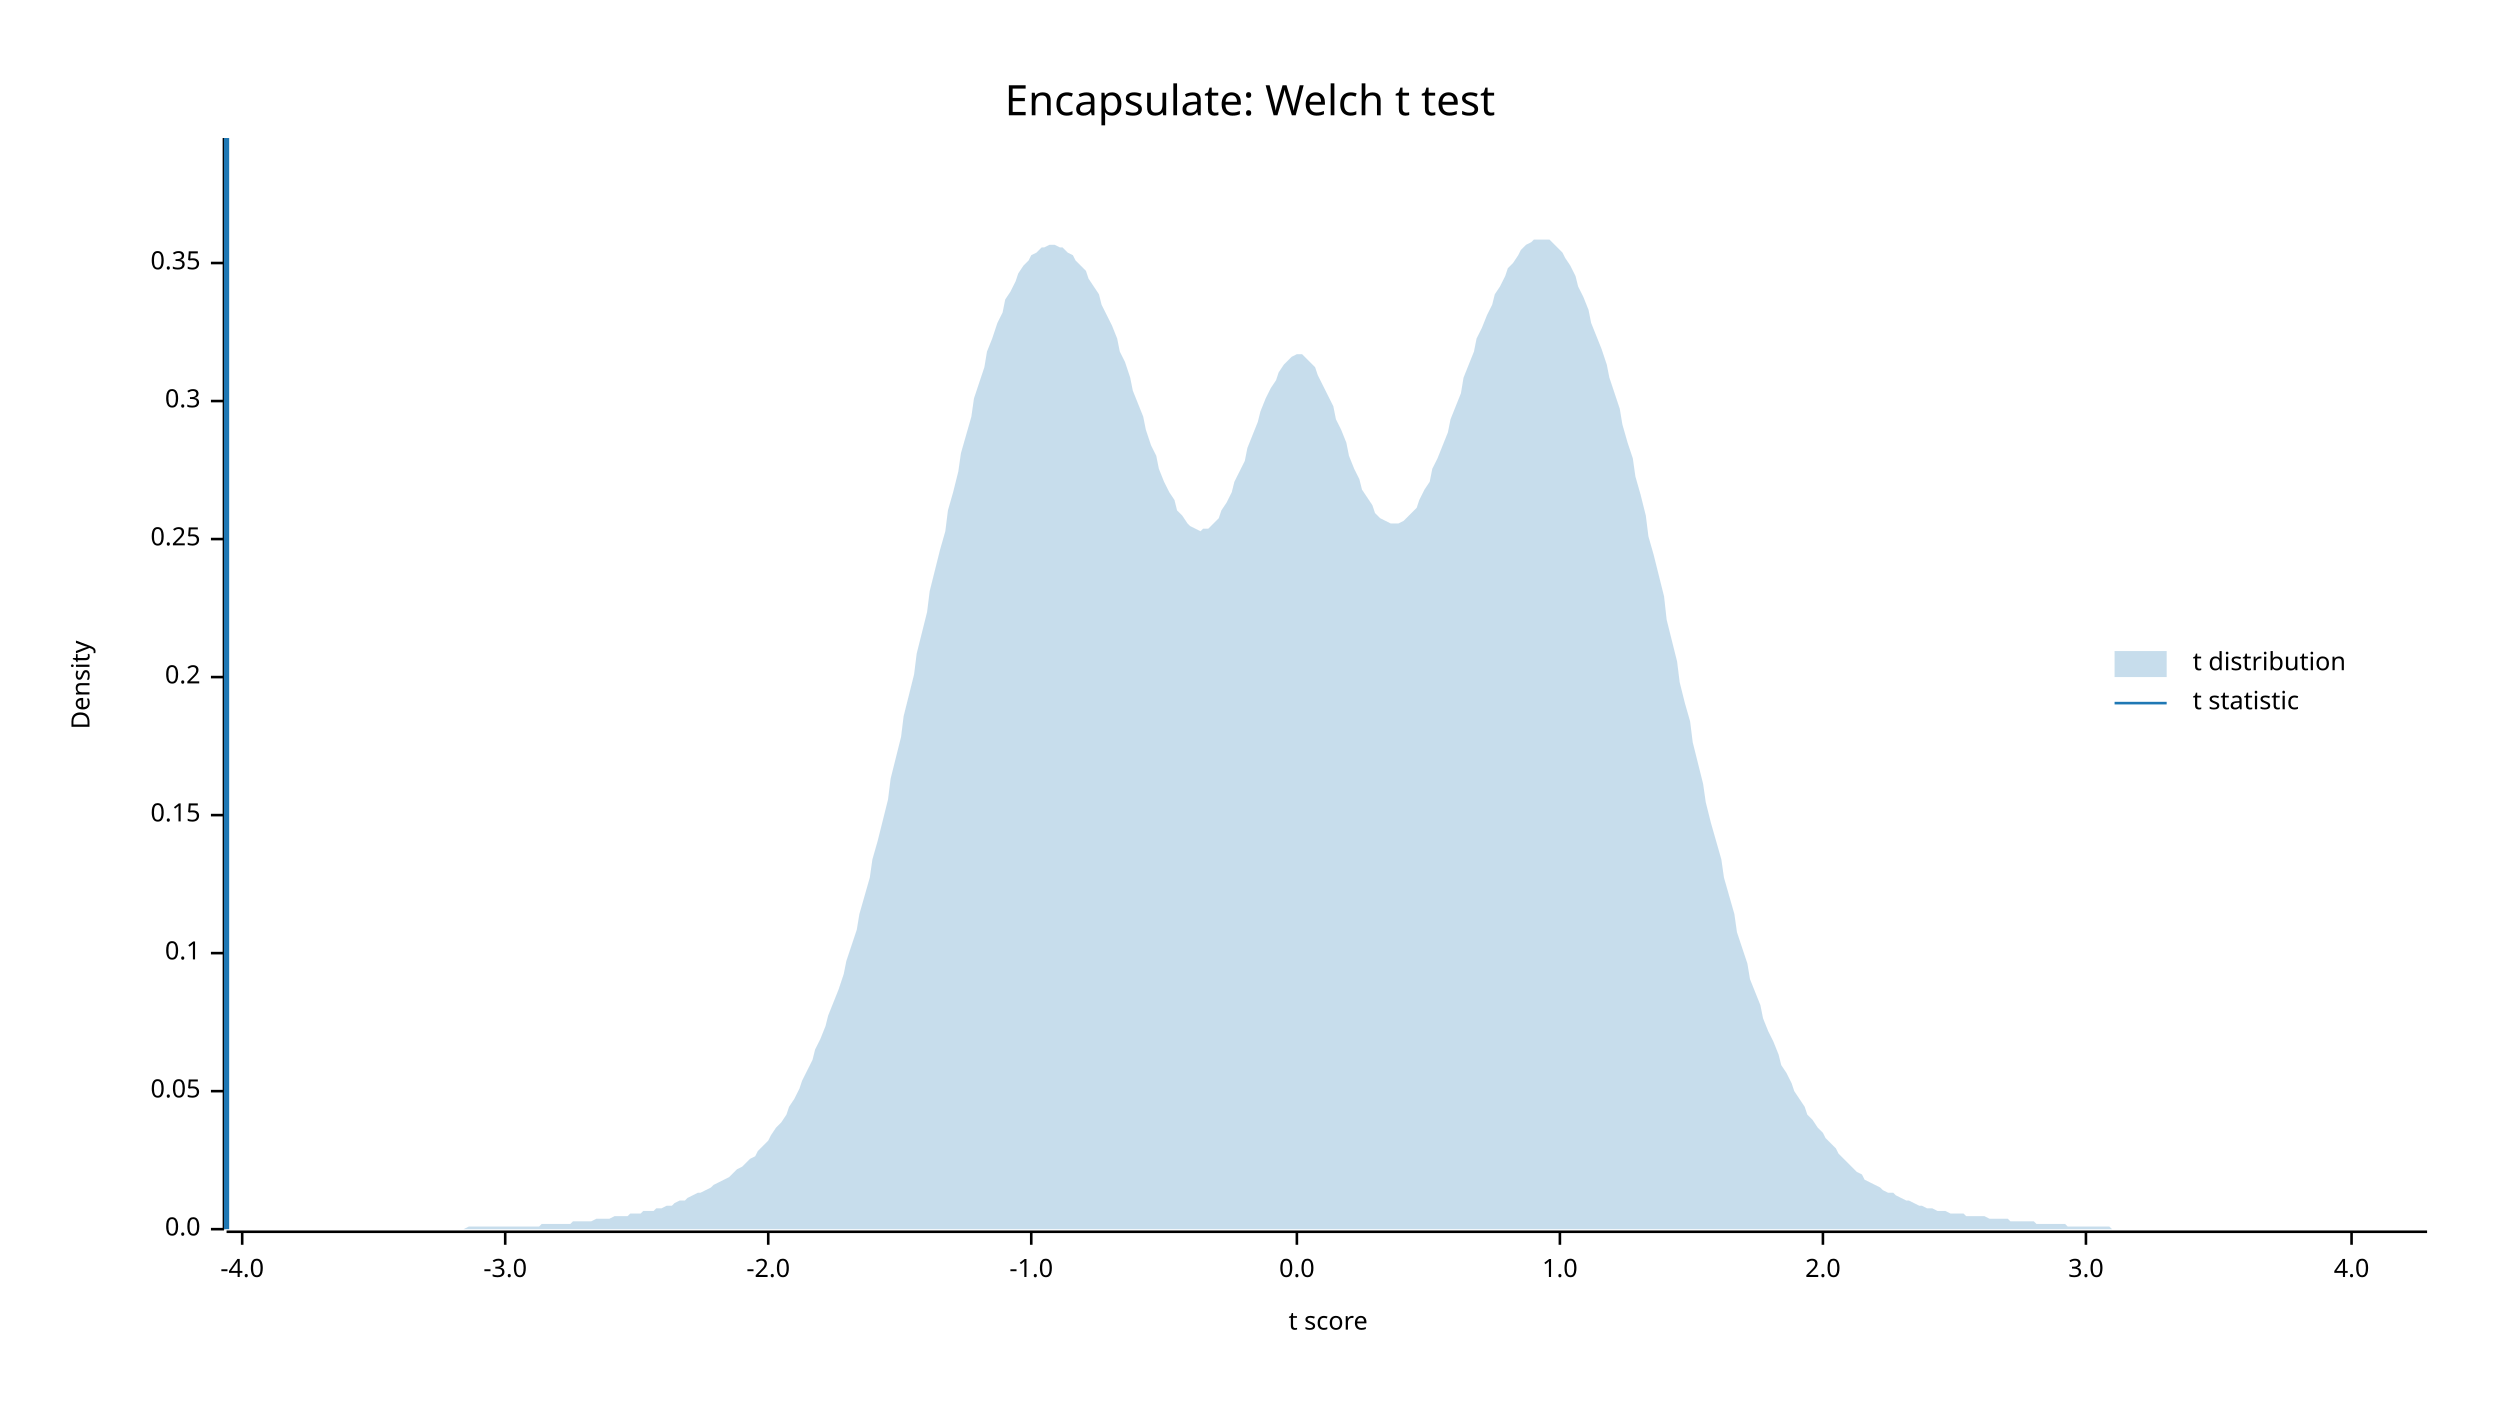
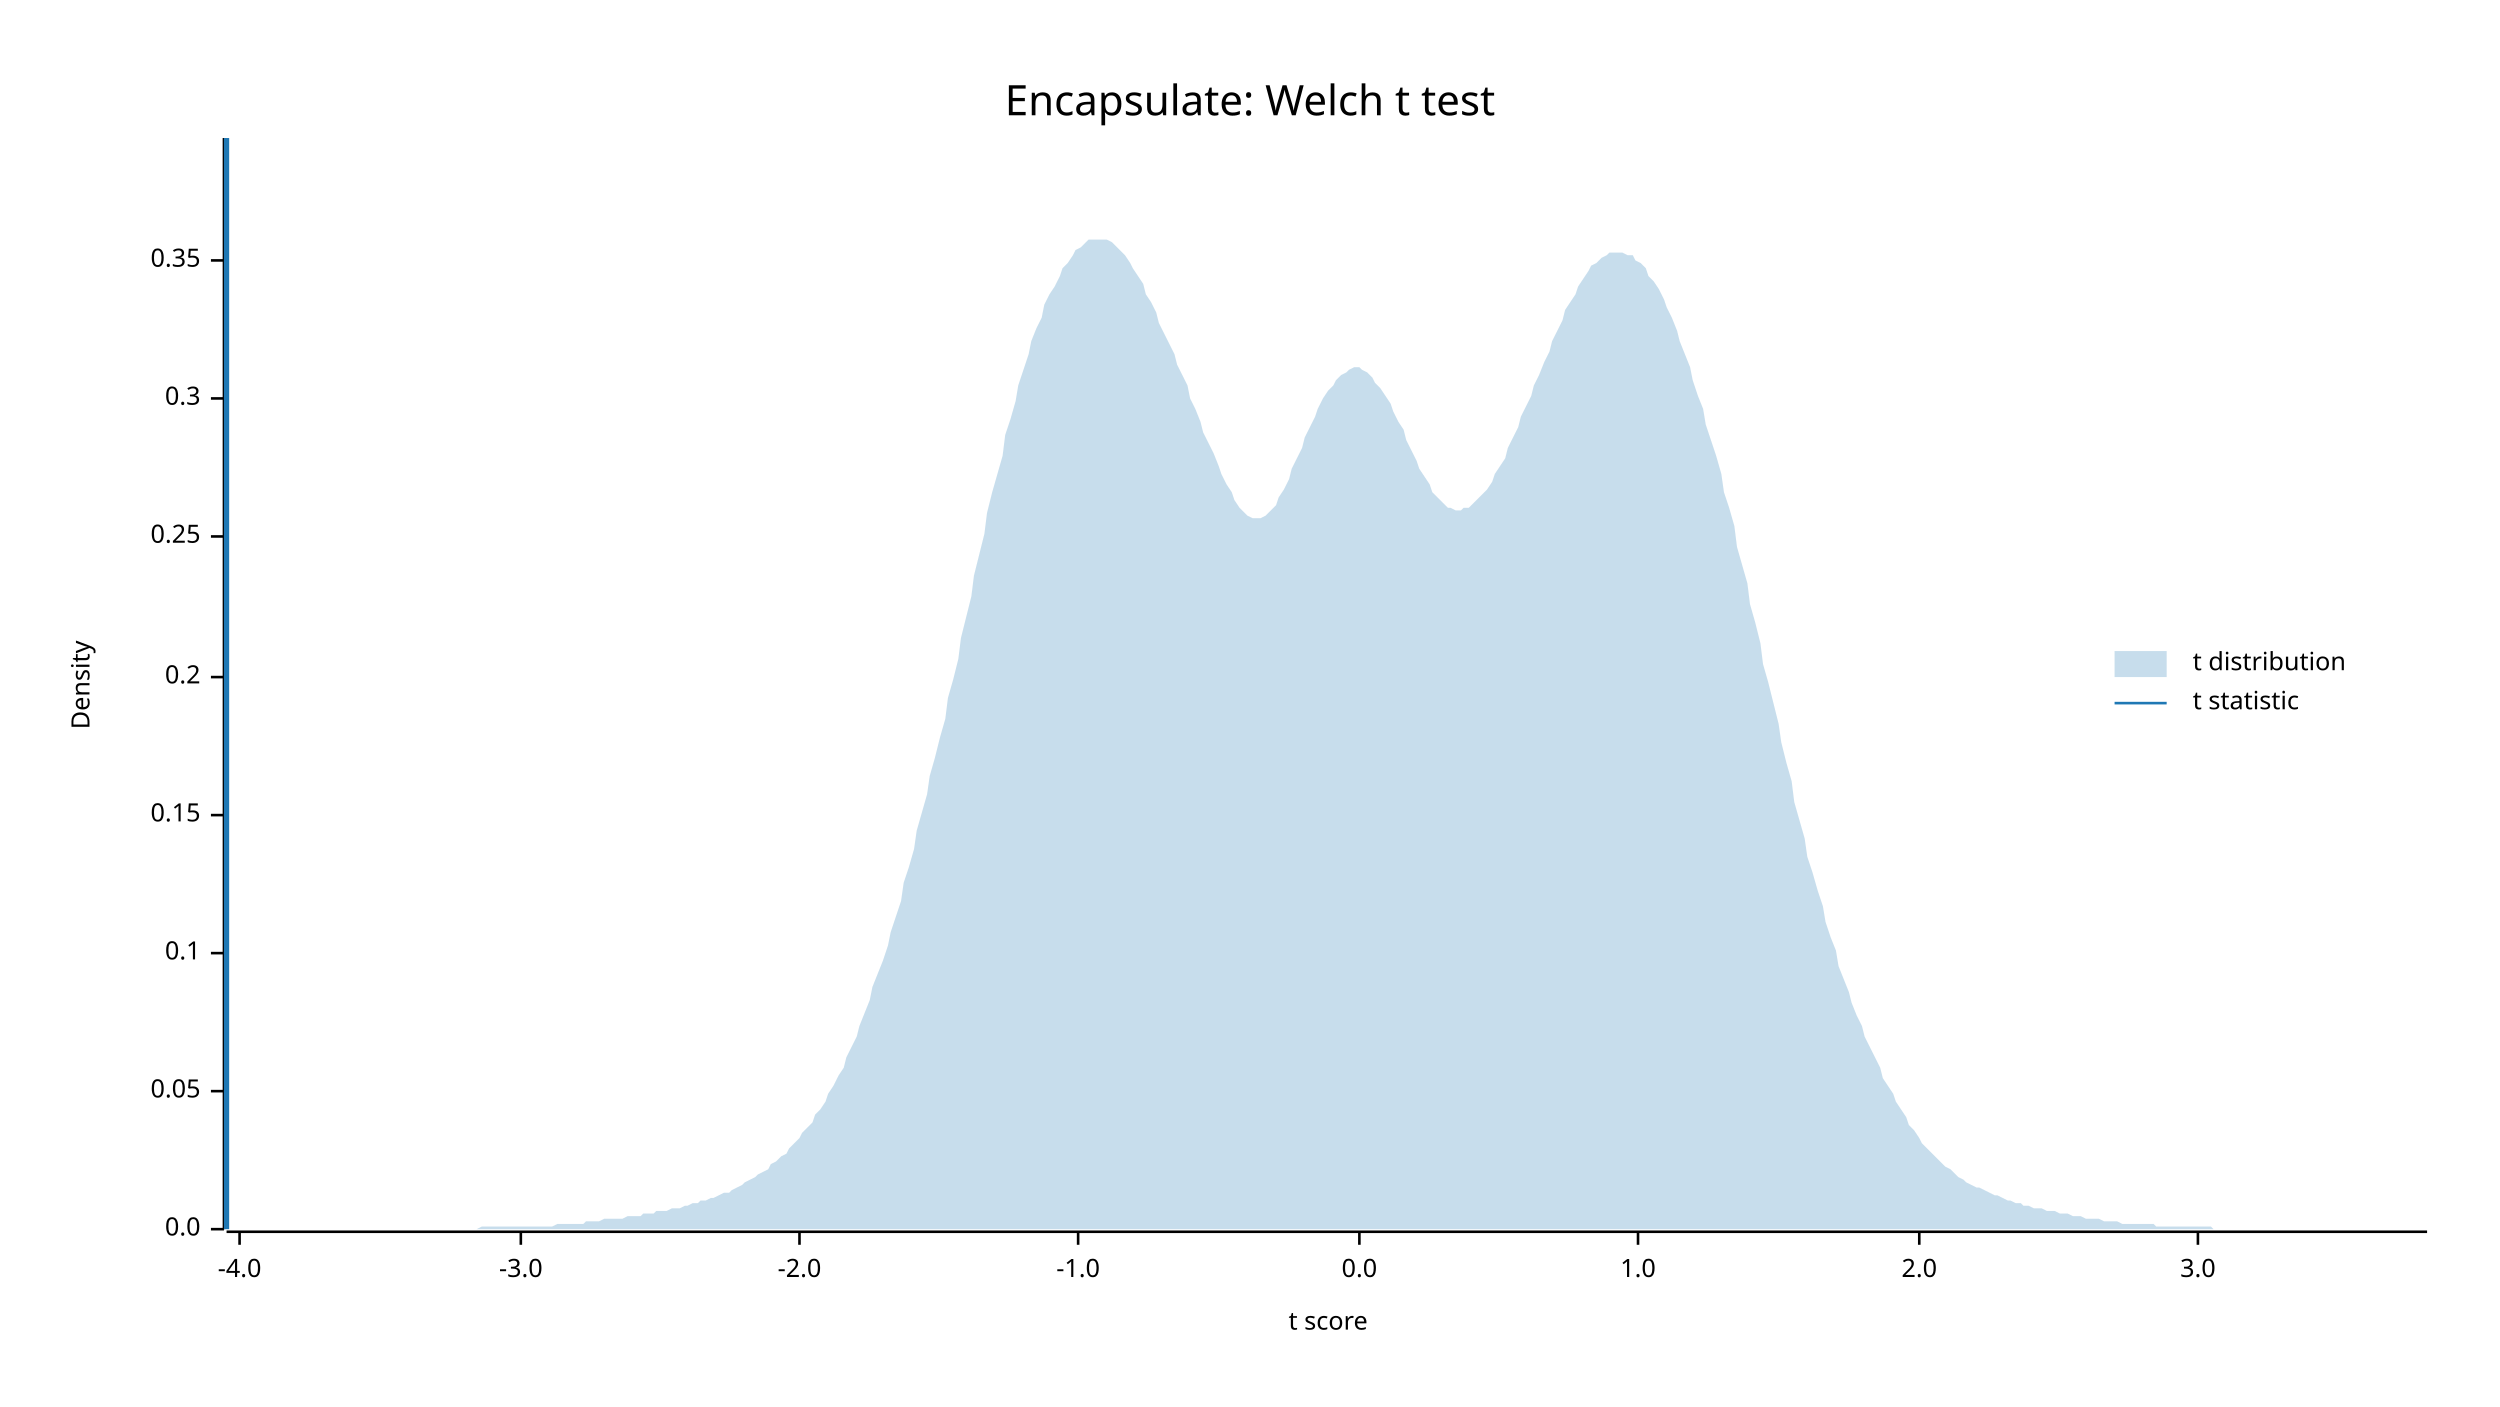
<svg xmlns="http://www.w3.org/2000/svg" width="960" height="540" viewBox="0 0 960 540">
  <text x="480" y="32" dy="0.76em" text-anchor="middle" font-family="sans-serif" font-size="16.129" opacity="1" fill="#000000">
Encapsulate: Welch t test
</text>
  <text x="27" y="263" dy="0.76em" text-anchor="middle" font-family="sans-serif" font-size="9.677" opacity="1" fill="#000000" transform="rotate(270, 27, 263)">
Density
</text>
  <text x="510" y="513" dy="-0.5ex" text-anchor="middle" font-family="sans-serif" font-size="9.677" opacity="1" fill="#000000">
t score
</text>
  <polyline fill="none" opacity="1" stroke="#000000" stroke-width="1" points="86,53 86,472 " />
  <text x="77" y="472" dy="0.5ex" text-anchor="end" font-family="sans-serif" font-size="9.677" opacity="1" fill="#000000">
0.0
</text>
  <polyline fill="none" opacity="1" stroke="#000000" stroke-width="1" points="81,472 86,472 " />
  <text x="77" y="419" dy="0.5ex" text-anchor="end" font-family="sans-serif" font-size="9.677" opacity="1" fill="#000000">
0.05
</text>
  <polyline fill="none" opacity="1" stroke="#000000" stroke-width="1" points="81,419 86,419 " />
  <text x="77" y="366" dy="0.5ex" text-anchor="end" font-family="sans-serif" font-size="9.677" opacity="1" fill="#000000">
0.1
</text>
  <polyline fill="none" opacity="1" stroke="#000000" stroke-width="1" points="81,366 86,366 " />
  <text x="77" y="313" dy="0.5ex" text-anchor="end" font-family="sans-serif" font-size="9.677" opacity="1" fill="#000000">
0.15
</text>
  <polyline fill="none" opacity="1" stroke="#000000" stroke-width="1" points="81,313 86,313 " />
  <text x="77" y="260" dy="0.5ex" text-anchor="end" font-family="sans-serif" font-size="9.677" opacity="1" fill="#000000">
0.2
</text>
  <polyline fill="none" opacity="1" stroke="#000000" stroke-width="1" points="81,260 86,260 " />
-   <text x="77" y="207" dy="0.5ex" text-anchor="end" font-family="sans-serif" font-size="9.677" opacity="1" fill="#000000">
+   <text x="77" y="206" dy="0.5ex" text-anchor="end" font-family="sans-serif" font-size="9.677" opacity="1" fill="#000000">
0.25
</text>
-   <polyline fill="none" opacity="1" stroke="#000000" stroke-width="1" points="81,207 86,207 " />
-   <text x="77" y="154" dy="0.5ex" text-anchor="end" font-family="sans-serif" font-size="9.677" opacity="1" fill="#000000">
+   <polyline fill="none" opacity="1" stroke="#000000" stroke-width="1" points="81,206 86,206 " />
+   <text x="77" y="153" dy="0.5ex" text-anchor="end" font-family="sans-serif" font-size="9.677" opacity="1" fill="#000000">
0.3
</text>
-   <polyline fill="none" opacity="1" stroke="#000000" stroke-width="1" points="81,154 86,154 " />
-   <text x="77" y="101" dy="0.5ex" text-anchor="end" font-family="sans-serif" font-size="9.677" opacity="1" fill="#000000">
+   <polyline fill="none" opacity="1" stroke="#000000" stroke-width="1" points="81,153 86,153 " />
+   <text x="77" y="100" dy="0.5ex" text-anchor="end" font-family="sans-serif" font-size="9.677" opacity="1" fill="#000000">
0.35
</text>
-   <polyline fill="none" opacity="1" stroke="#000000" stroke-width="1" points="81,101 86,101 " />
+   <polyline fill="none" opacity="1" stroke="#000000" stroke-width="1" points="81,100 86,100 " />
  <polyline fill="none" opacity="1" stroke="#000000" stroke-width="1" points="87,473 932,473 " />
-   <text x="93" y="483" dy="0.76em" text-anchor="middle" font-family="sans-serif" font-size="9.677" opacity="1" fill="#000000">
+   <text x="92" y="483" dy="0.76em" text-anchor="middle" font-family="sans-serif" font-size="9.677" opacity="1" fill="#000000">
-4.0
</text>
-   <polyline fill="none" opacity="1" stroke="#000000" stroke-width="1" points="93,473 93,478 " />
-   <text x="194" y="483" dy="0.76em" text-anchor="middle" font-family="sans-serif" font-size="9.677" opacity="1" fill="#000000">
+   <polyline fill="none" opacity="1" stroke="#000000" stroke-width="1" points="92,473 92,478 " />
+   <text x="200" y="483" dy="0.76em" text-anchor="middle" font-family="sans-serif" font-size="9.677" opacity="1" fill="#000000">
-3.0
</text>
-   <polyline fill="none" opacity="1" stroke="#000000" stroke-width="1" points="194,473 194,478 " />
-   <text x="295" y="483" dy="0.76em" text-anchor="middle" font-family="sans-serif" font-size="9.677" opacity="1" fill="#000000">
+   <polyline fill="none" opacity="1" stroke="#000000" stroke-width="1" points="200,473 200,478 " />
+   <text x="307" y="483" dy="0.76em" text-anchor="middle" font-family="sans-serif" font-size="9.677" opacity="1" fill="#000000">
-2.0
</text>
-   <polyline fill="none" opacity="1" stroke="#000000" stroke-width="1" points="295,473 295,478 " />
-   <text x="396" y="483" dy="0.76em" text-anchor="middle" font-family="sans-serif" font-size="9.677" opacity="1" fill="#000000">
+   <polyline fill="none" opacity="1" stroke="#000000" stroke-width="1" points="307,473 307,478 " />
+   <text x="414" y="483" dy="0.76em" text-anchor="middle" font-family="sans-serif" font-size="9.677" opacity="1" fill="#000000">
-1.0
</text>
-   <polyline fill="none" opacity="1" stroke="#000000" stroke-width="1" points="396,473 396,478 " />
-   <text x="498" y="483" dy="0.76em" text-anchor="middle" font-family="sans-serif" font-size="9.677" opacity="1" fill="#000000">
+   <polyline fill="none" opacity="1" stroke="#000000" stroke-width="1" points="414,473 414,478 " />
+   <text x="522" y="483" dy="0.76em" text-anchor="middle" font-family="sans-serif" font-size="9.677" opacity="1" fill="#000000">
0.0
</text>
-   <polyline fill="none" opacity="1" stroke="#000000" stroke-width="1" points="498,473 498,478 " />
-   <text x="599" y="483" dy="0.76em" text-anchor="middle" font-family="sans-serif" font-size="9.677" opacity="1" fill="#000000">
+   <polyline fill="none" opacity="1" stroke="#000000" stroke-width="1" points="522,473 522,478 " />
+   <text x="629" y="483" dy="0.76em" text-anchor="middle" font-family="sans-serif" font-size="9.677" opacity="1" fill="#000000">
1.0
</text>
-   <polyline fill="none" opacity="1" stroke="#000000" stroke-width="1" points="599,473 599,478 " />
-   <text x="700" y="483" dy="0.76em" text-anchor="middle" font-family="sans-serif" font-size="9.677" opacity="1" fill="#000000">
+   <polyline fill="none" opacity="1" stroke="#000000" stroke-width="1" points="629,473 629,478 " />
+   <text x="737" y="483" dy="0.76em" text-anchor="middle" font-family="sans-serif" font-size="9.677" opacity="1" fill="#000000">
2.0
</text>
-   <polyline fill="none" opacity="1" stroke="#000000" stroke-width="1" points="700,473 700,478 " />
-   <text x="801" y="483" dy="0.76em" text-anchor="middle" font-family="sans-serif" font-size="9.677" opacity="1" fill="#000000">
+   <polyline fill="none" opacity="1" stroke="#000000" stroke-width="1" points="737,473 737,478 " />
+   <text x="844" y="483" dy="0.76em" text-anchor="middle" font-family="sans-serif" font-size="9.677" opacity="1" fill="#000000">
3.0
</text>
-   <polyline fill="none" opacity="1" stroke="#000000" stroke-width="1" points="801,473 801,478 " />
-   <text x="903" y="483" dy="0.76em" text-anchor="middle" font-family="sans-serif" font-size="9.677" opacity="1" fill="#000000">
- 4.0
- </text>
-   <polyline fill="none" opacity="1" stroke="#000000" stroke-width="1" points="903,473 903,478 " />
-   <polygon opacity="0.25" fill="#1F78B4" points="87,472 88,472 90,472 92,472 93,472 95,472 97,472 98,472 100,472 102,472 103,472 105,472 107,472 109,472 110,472 112,472 114,472 115,472 117,472 119,472 120,472 122,472 124,472 125,472 127,472 129,472 131,472 132,472 134,472 136,472 137,472 139,472 141,472 142,472 144,472 146,472 147,472 149,472 151,472 153,472 154,472 156,472 158,472 159,472 161,472 163,472 164,472 166,472 168,472 169,472 171,472 173,472 175,472 176,472 178,472 180,471 181,471 183,471 185,471 186,471 188,471 190,471 191,471 193,471 195,471 197,471 198,471 200,471 202,471 203,471 205,471 207,471 208,470 210,470 212,470 214,470 215,470 217,470 219,470 220,469 222,469 224,469 225,469 227,469 229,468 230,468 232,468 234,468 236,467 237,467 239,467 241,467 242,466 244,466 246,466 247,465 249,465 251,465 252,464 254,464 256,463 258,463 259,462 261,461 263,461 264,460 266,459 268,458 269,458 271,457 273,456 274,455 276,454 278,453 280,452 281,451 283,449 285,448 286,447 288,445 290,444 291,442 293,440 295,438 296,436 298,433 300,431 302,428 303,425 305,422 307,418 308,415 310,411 312,407 313,403 315,399 317,394 318,390 320,385 322,380 324,374 325,369 327,363 329,357 330,351 332,344 334,337 335,330 337,323 339,315 341,307 342,299 344,291 346,283 347,275 349,267 351,259 352,251 354,243 356,235 357,227 359,219 361,211 363,204 364,196 366,189 368,181 369,174 371,167 373,160 374,153 376,147 378,141 379,135 381,130 383,124 385,120 386,115 388,112 390,108 391,105 393,102 395,100 396,98 398,97 400,95 401,95 403,94 405,94 407,95 408,95 410,97 412,98 413,100 415,102 417,104 418,107 420,110 422,113 423,117 425,121 427,125 429,130 430,135 432,139 434,145 435,150 437,155 439,160 440,165 442,171 444,175 445,180 447,185 449,189 451,192 452,196 454,198 456,201 457,202 459,203 461,204 462,203 464,203 466,201 468,199 469,196 471,193 473,189 474,185 476,181 478,177 479,172 481,167 483,162 484,158 486,153 488,149 490,146 491,143 493,140 495,138 496,137 498,136 500,136 501,137 503,139 505,141 506,144 508,148 510,152 512,156 513,161 515,165 517,170 518,175 520,180 522,184 523,188 525,191 527,194 528,197 530,199 532,200 534,201 535,201 537,201 539,200 540,199 542,197 544,195 545,192 547,188 549,185 550,180 552,176 554,171 556,166 557,161 559,156 561,151 562,145 564,140 566,135 567,130 569,126 571,121 573,117 574,113 576,110 578,106 579,103 581,101 583,98 584,96 586,94 588,93 589,92 591,92 593,92 595,92 596,93 598,95 600,97 601,99 603,102 605,106 606,110 608,114 610,119 611,124 613,129 615,134 617,140 618,145 620,151 622,157 623,163 625,170 627,176 628,183 630,190 632,198 633,206 635,213 637,221 639,229 640,238 642,246 644,254 645,262 647,270 649,277 650,285 652,293 654,301 655,308 657,316 659,323 661,330 662,337 664,344 666,351 667,358 669,364 671,370 672,376 674,381 676,386 677,391 679,396 681,400 683,405 684,409 686,412 688,416 689,419 691,422 693,425 694,428 696,430 698,433 700,435 701,437 703,439 705,441 706,443 708,445 710,447 711,448 713,450 715,451 716,453 718,454 720,455 722,456 723,457 725,458 727,458 728,459 730,460 732,461 733,461 735,462 737,463 738,463 740,464 742,464 744,465 745,465 747,465 749,466 750,466 752,466 754,466 755,467 757,467 759,467 760,467 762,467 764,468 766,468 767,468 769,468 771,468 772,469 774,469 776,469 777,469 779,469 781,469 782,470 784,470 786,470 788,470 789,470 791,470 793,470 794,471 796,471 798,471 799,471 801,471 803,471 804,471 806,471 808,471 810,471 811,472 813,472 815,472 816,472 818,472 820,472 821,472 823,472 825,472 827,472 828,472 830,472 832,472 833,472 835,472 837,472 838,472 840,472 842,472 843,472 845,472 847,472 849,472 850,472 852,472 854,472 855,472 857,472 859,472 860,472 862,472 864,472 865,472 867,472 869,472 871,472 872,472 874,472 876,472 877,472 879,472 881,472 882,472 884,472 886,472 887,472 889,472 891,472 893,472 894,472 896,472 898,472 899,472 901,472 903,472 904,472 906,472 908,472 909,472 911,472 913,472 915,472 916,472 918,472 920,472 921,472 923,472 925,472 926,472 928,472 930,472 932,472 932,472 87,472 " />
+   <polyline fill="none" opacity="1" stroke="#000000" stroke-width="1" points="844,473 844,478 " />
+   <polygon opacity="0.25" fill="#1F78B4" points="87,472 88,472 90,472 92,472 93,472 95,472 97,472 98,472 100,472 102,472 103,472 105,472 107,472 109,472 110,472 112,472 114,472 115,472 117,472 119,472 120,472 122,472 124,472 125,472 127,472 129,472 131,472 132,472 134,472 136,472 137,472 139,472 141,472 142,472 144,472 146,472 147,472 149,472 151,472 153,472 154,472 156,472 158,472 159,472 161,472 163,472 164,472 166,472 168,472 169,472 171,472 173,472 175,472 176,472 178,472 180,472 181,472 183,472 185,471 186,471 188,471 190,471 191,471 193,471 195,471 197,471 198,471 200,471 202,471 203,471 205,471 207,471 208,471 210,471 212,471 214,470 215,470 217,470 219,470 220,470 222,470 224,470 225,469 227,469 229,469 230,469 232,468 234,468 236,468 237,468 239,468 241,467 242,467 244,467 246,467 247,466 249,466 251,466 252,465 254,465 256,465 258,464 259,464 261,464 263,463 264,463 266,462 268,462 269,461 271,461 273,460 274,460 276,459 278,458 280,458 281,457 283,456 285,455 286,454 288,453 290,452 291,451 293,450 295,449 296,447 298,446 300,444 302,443 303,441 305,439 307,437 308,435 310,433 312,431 313,428 315,426 317,423 318,420 320,417 322,413 324,410 325,406 327,402 329,398 330,394 332,389 334,384 335,379 337,374 339,369 341,363 342,358 344,352 346,346 347,339 349,333 351,326 352,319 354,312 356,305 357,298 359,291 361,283 363,276 364,268 366,261 368,253 369,245 371,237 373,229 374,221 376,213 378,205 379,197 381,189 383,182 385,175 386,167 388,161 390,154 391,148 393,142 395,136 396,131 398,126 400,122 401,117 403,113 405,110 407,106 408,103 410,101 412,98 413,96 415,95 417,93 418,92 420,92 422,92 423,92 425,92 427,93 429,95 430,96 432,98 434,101 435,103 437,106 439,109 440,113 442,116 444,120 445,124 447,128 449,132 451,136 452,140 454,144 456,148 457,153 459,157 461,162 462,166 464,170 466,174 468,179 469,182 471,186 473,189 474,192 476,195 478,197 479,198 481,199 483,199 484,199 486,198 488,196 490,194 491,191 493,188 495,184 496,180 498,176 500,172 501,168 503,164 505,160 506,157 508,153 510,150 512,148 513,146 515,144 517,143 518,142 520,141 522,141 523,142 525,143 527,145 528,147 530,149 532,152 534,155 535,158 537,162 539,165 540,169 542,173 544,177 545,180 547,183 549,186 550,189 552,191 554,193 556,195 557,195 559,196 561,196 562,195 564,195 566,193 567,192 569,190 571,188 573,185 574,182 576,179 578,176 579,172 581,168 583,164 584,160 586,156 588,152 589,148 591,144 593,139 595,135 596,131 598,127 600,123 601,119 603,116 605,113 606,110 608,107 610,104 611,102 613,101 615,99 617,98 618,97 620,97 622,97 623,97 625,98 627,98 628,100 630,101 632,103 633,106 635,108 637,111 639,115 640,118 642,122 644,127 645,131 647,136 649,141 650,146 652,152 654,157 655,163 657,169 659,175 661,182 662,189 664,195 666,202 667,210 669,217 671,224 672,232 674,239 676,247 677,255 679,262 681,270 683,278 684,285 686,293 688,300 689,308 691,315 693,322 694,329 696,335 698,342 700,348 701,354 703,360 705,365 706,371 708,376 710,381 711,385 713,390 715,394 716,398 718,402 720,406 722,410 723,414 725,417 727,420 728,423 730,426 732,429 733,432 735,434 737,437 738,439 740,441 742,443 744,445 745,446 747,448 749,449 750,450 752,452 754,453 755,454 757,455 759,456 760,456 762,457 764,458 766,459 767,459 769,460 771,461 772,461 774,462 776,462 777,463 779,463 781,464 782,464 784,464 786,465 788,465 789,465 791,466 793,466 794,466 796,467 798,467 799,467 801,468 803,468 804,468 806,468 808,469 810,469 811,469 813,469 815,470 816,470 818,470 820,470 821,470 823,470 825,470 827,470 828,471 830,471 832,471 833,471 835,471 837,471 838,471 840,471 842,471 843,471 845,471 847,471 849,471 850,472 852,472 854,472 855,472 857,472 859,472 860,472 862,472 864,472 865,472 867,472 869,472 871,472 872,472 874,472 876,472 877,472 879,472 881,472 882,472 884,472 886,472 887,472 889,472 891,472 893,472 894,472 896,472 898,472 899,472 901,472 903,472 904,472 906,472 908,472 909,472 911,472 913,472 915,472 916,472 918,472 920,472 921,472 923,472 925,472 926,472 928,472 930,472 932,472 932,472 87,472 " />
  <polyline fill="none" opacity="1" stroke="#1F78B4" stroke-width="2" points="87,472 87,53 " />
  <text x="842" y="250" dy="0.76em" text-anchor="start" font-family="sans-serif" font-size="9.677" opacity="1" fill="#000000">
t distribution
</text>
  <text x="842" y="265" dy="0.76em" text-anchor="start" font-family="sans-serif" font-size="9.677" opacity="1" fill="#000000">
t statistic
</text>
  <rect x="812" y="250" width="20" height="10" opacity="0.25" fill="#1F78B4" stroke="none" />
  <polyline fill="none" opacity="1" stroke="#1F78B4" stroke-width="1" points="812,270 832,270 " />
</svg>
